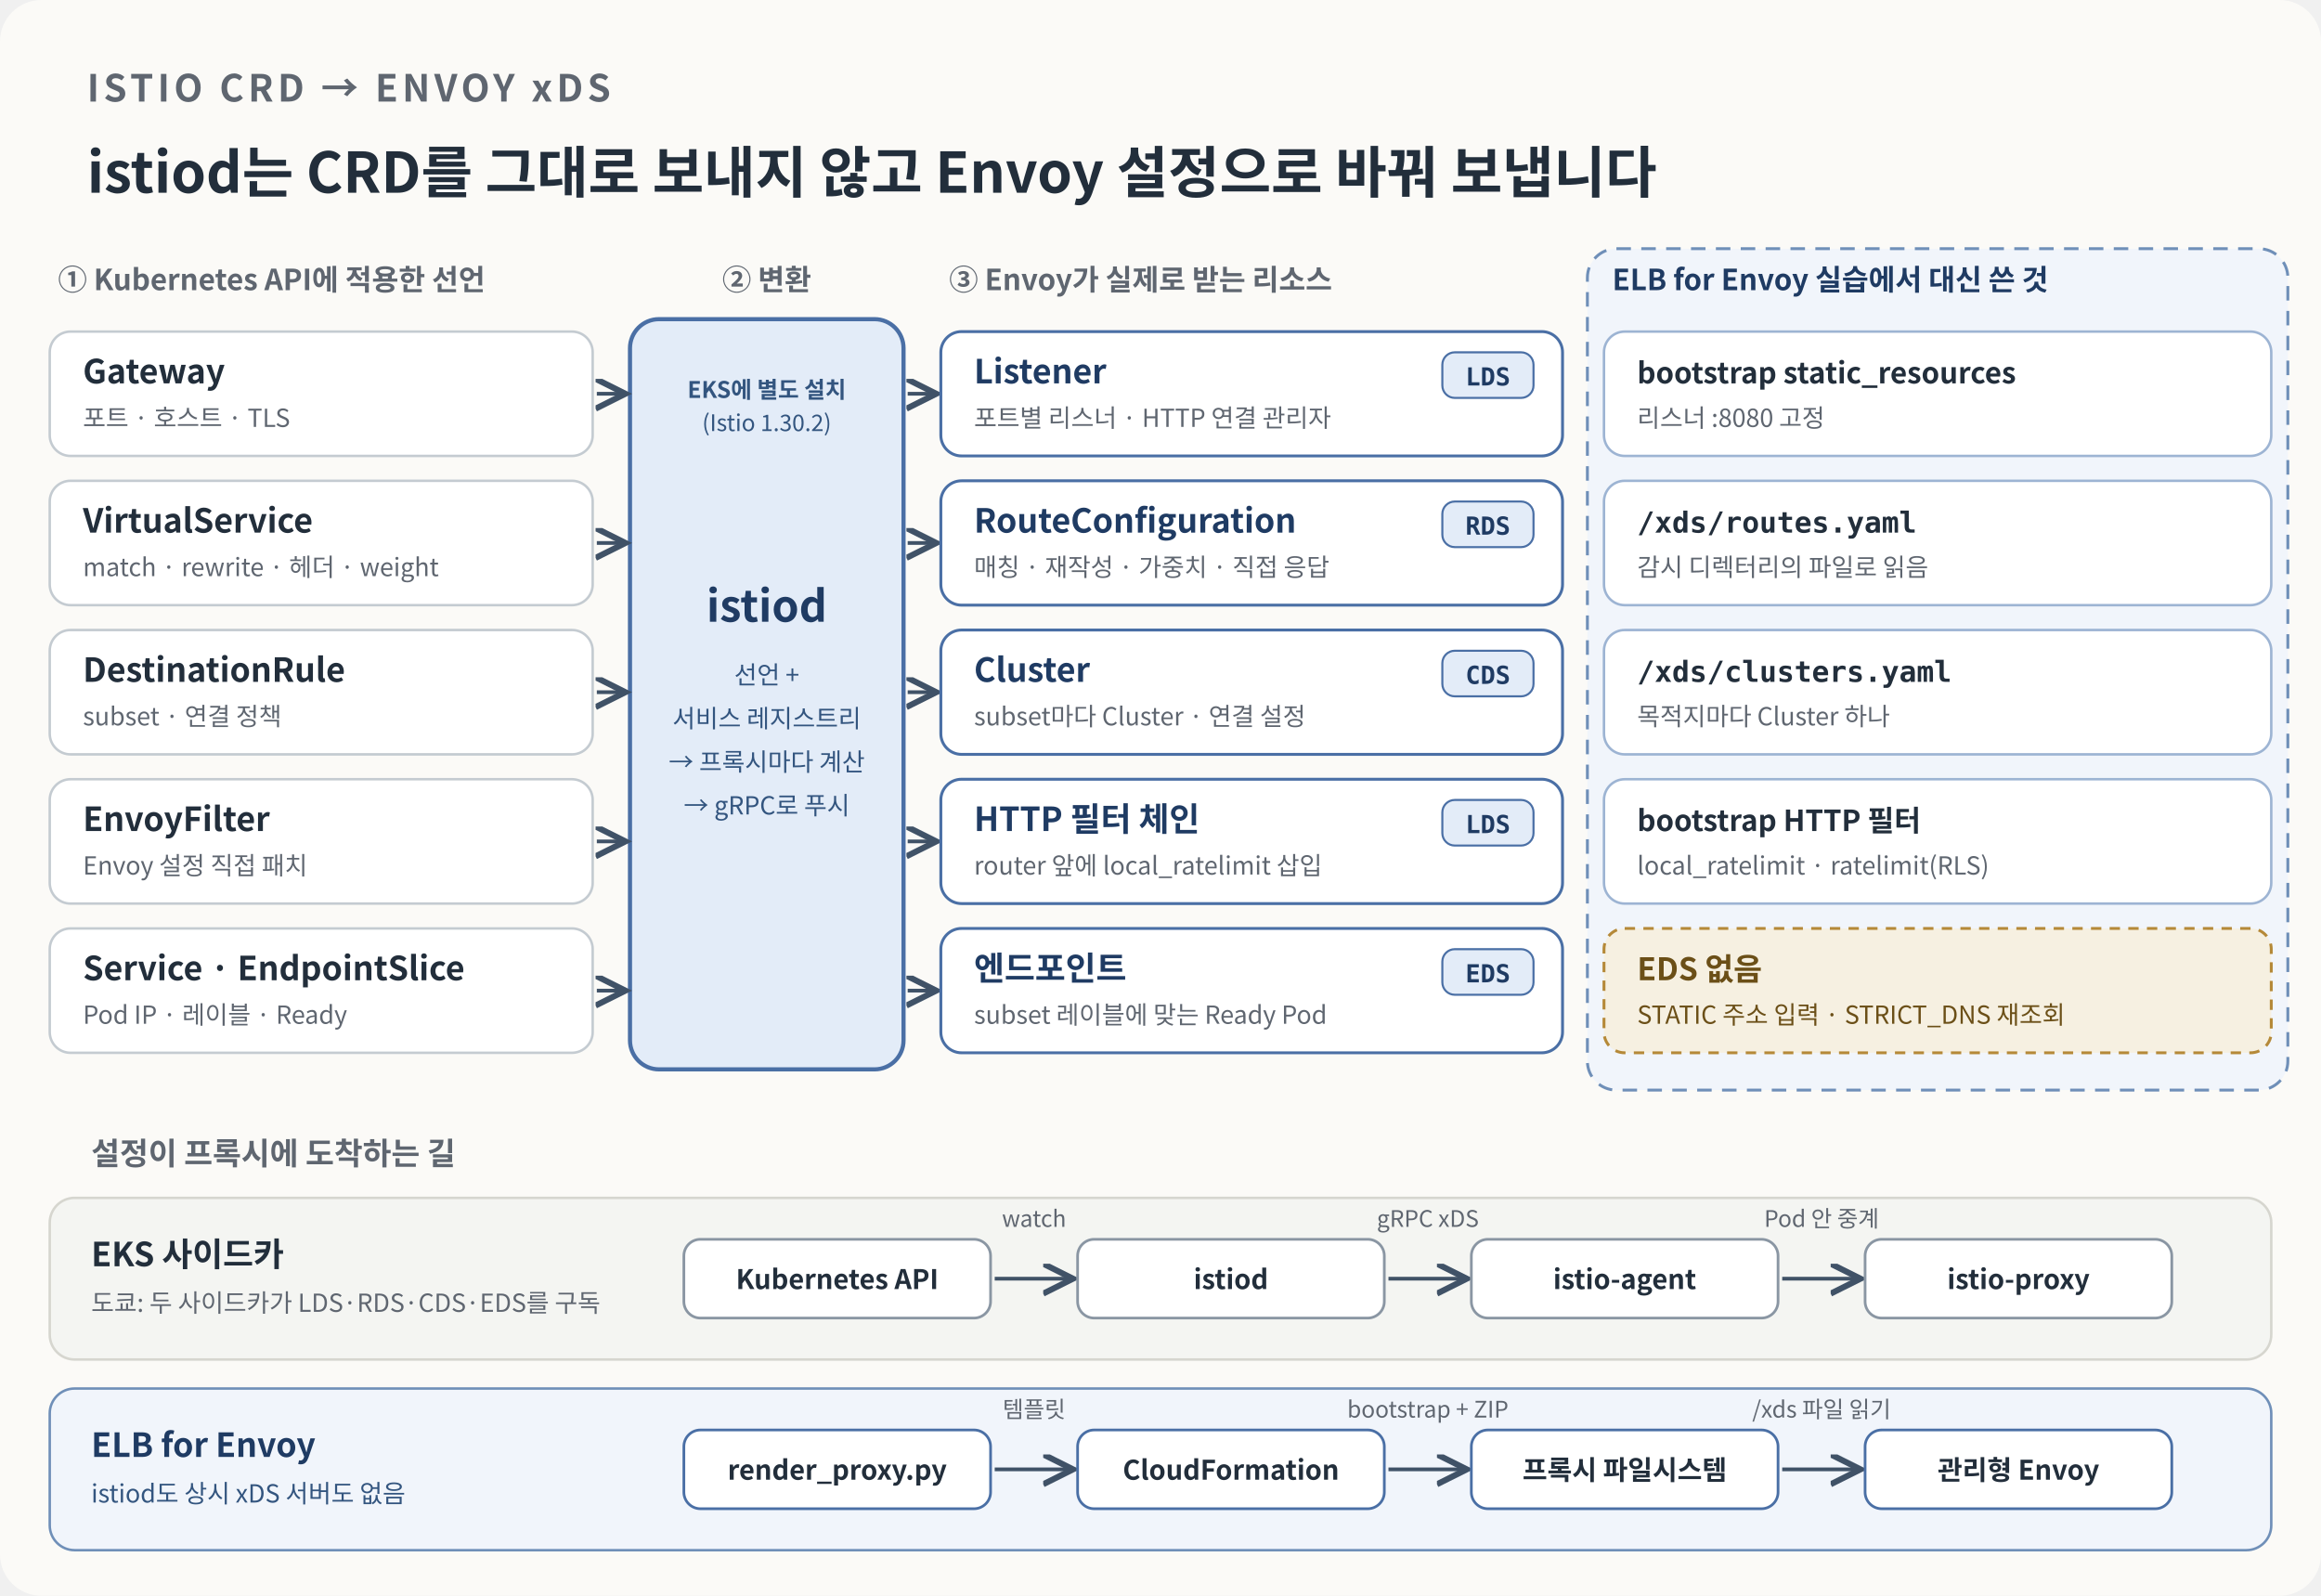
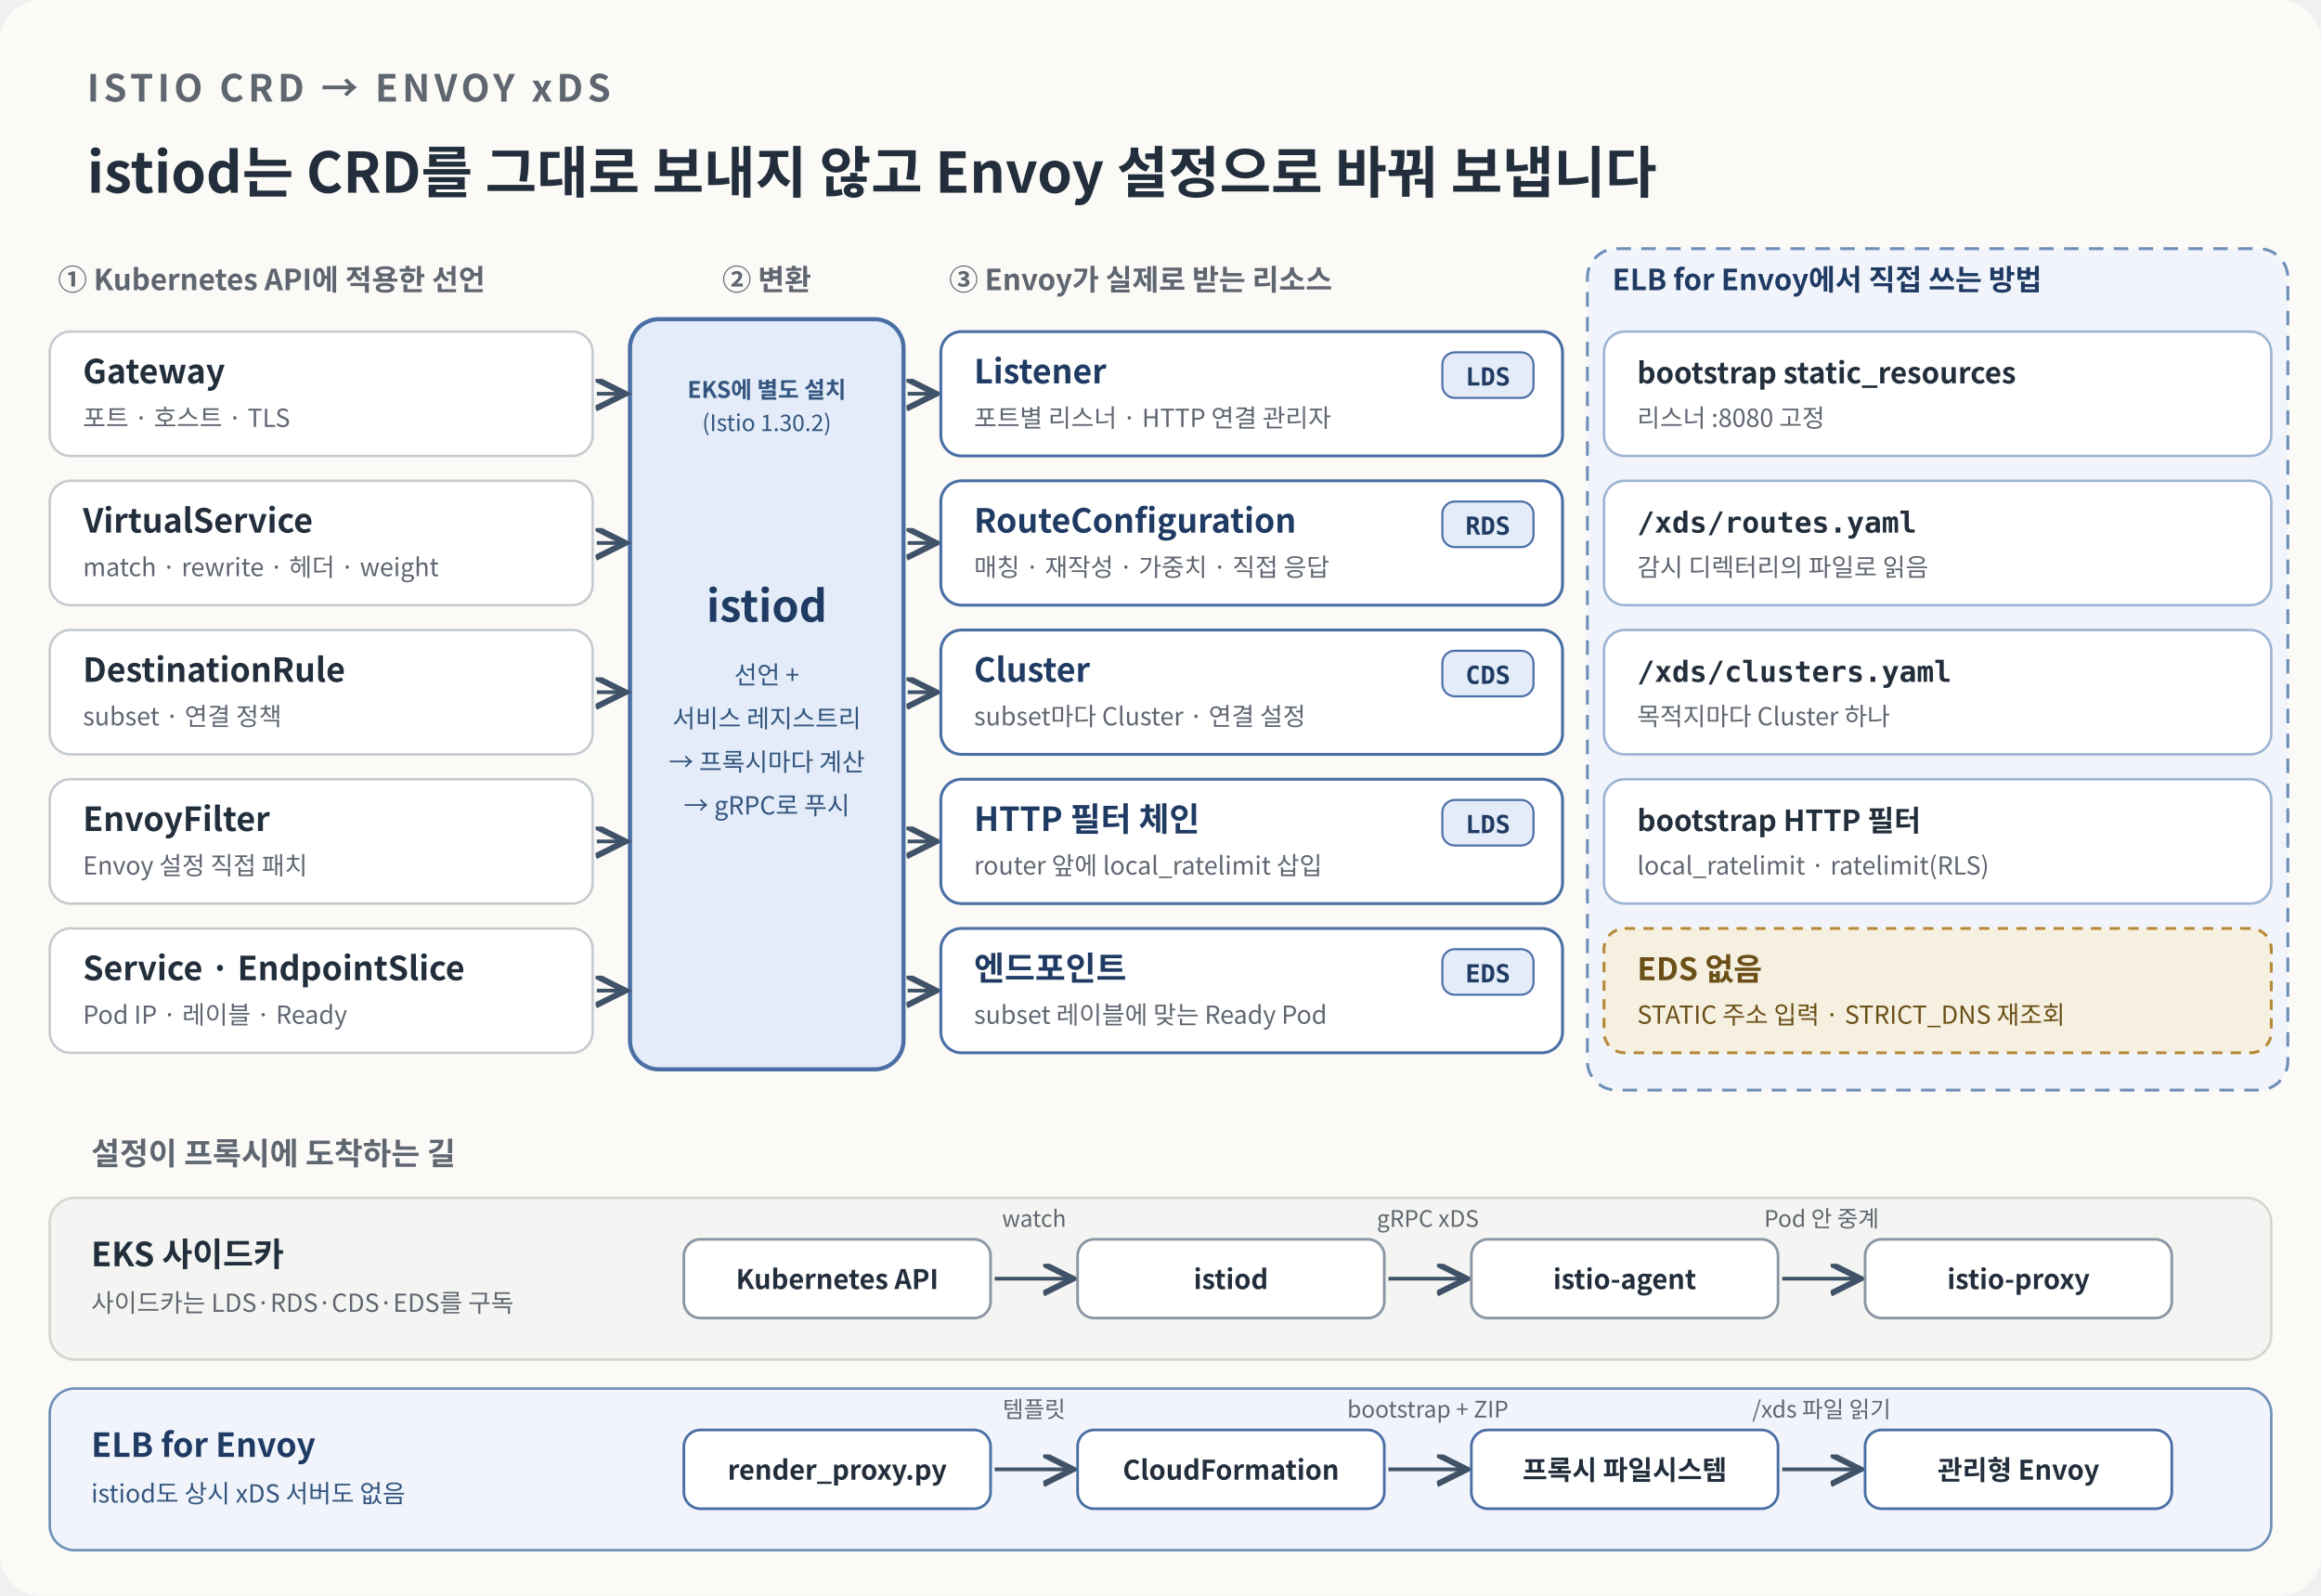
<svg xmlns="http://www.w3.org/2000/svg" width="1120" height="770" viewBox="0 0 1120 770" role="img" aria-labelledby="title desc">
  <defs>
    <marker id="arrow" markerWidth="10" markerHeight="10" refX="7" refY="4" orient="auto">
      <path d="M0 0 8 4 0 8" fill="none" stroke="#405267" stroke-width="1.6" />
    </marker>
    <marker id="arrow-ok" markerWidth="10" markerHeight="10" refX="7" refY="4" orient="auto">
      <path d="M0 0 8 4 0 8" fill="none" stroke="#4f8a68" stroke-width="1.6" />
    </marker>
    <marker id="arrow-bad" markerWidth="10" markerHeight="10" refX="7" refY="4" orient="auto">
      <path d="M0 0 8 4 0 8" fill="none" stroke="#b35a42" stroke-width="1.6" />
    </marker>
  </defs>
  <rect width="1120" height="770" rx="20" fill="#fbfaf7" />
  <g font-family="Noto Sans CJK KR, sans-serif">
    <text x="42" y="49" fill="#5f6670" font-size="18" font-weight="600" letter-spacing="2">ISTIO CRD → ENVOY xDS</text>
    <text x="42" y="93" fill="#222e3b" font-size="27" font-weight="700">istiod는 CRD를 그대로 보내지 않고 Envoy 설정으로 바꿔 보냅니다</text>
    <text x="28" y="140" fill="#5f6670" font-size="14" font-weight="700">① Kubernetes API에 적용한 선언</text>
    <text x="370.0" y="140" fill="#5f6670" font-size="14" font-weight="700" text-anchor="middle">② 변환</text>
    <text x="458" y="140" fill="#5f6670" font-size="14" font-weight="700">③ Envoy가 실제로 받는 리소스</text>
    <rect x="766" y="120" width="338" height="406" rx="14" fill="#f1f5fb" stroke="#6f8fb8" stroke-width="1.4" stroke-dasharray="7 5" />
-     <text x="778" y="140" fill="#1f3b63" font-size="14" font-weight="700">ELB for Envoy 실습에서 대신 쓴 것</text>
+     <text x="778" y="140" fill="#1f3b63" font-size="14" font-weight="700">ELB for Envoy에서 직접 쓰는 방법</text>
    <rect x="304" y="154" width="132" height="362" rx="14" fill="#e3ecf8" stroke="#4a6fa5" stroke-width="2" />
    <text x="370.0" y="300" fill="#1f3b63" font-size="21" font-weight="700" text-anchor="middle">istiod</text>
    <text x="370.0" y="330" fill="#33557f" font-size="12" text-anchor="middle">선언 +</text>
    <text x="370.0" y="351" fill="#33557f" font-size="12" text-anchor="middle">서비스 레지스트리</text>
    <text x="370.0" y="372" fill="#33557f" font-size="12" text-anchor="middle">→ 프록시마다 계산</text>
    <text x="370.0" y="393" fill="#33557f" font-size="12" text-anchor="middle">→ gRPC로 푸시</text>
    <text x="370.0" y="192" fill="#33557f" font-size="11" font-weight="600" text-anchor="middle">EKS에 별도 설치</text>
    <text x="370.0" y="208" fill="#33557f" font-size="11" text-anchor="middle">(Istio 1.30.2)</text>
    <rect x="24" y="160" width="262" height="60" rx="10" fill="#ffffff" stroke="#c4cbd1" stroke-width="1.2" />
    <text x="40" y="185" fill="#222e3b" font-size="16" font-weight="700">Gateway</text>
    <text x="40" y="206" fill="#5f6670" font-size="12">포트 · 호스트 · TLS</text>
    <path d="M288 190 L300 190" stroke="#405267" stroke-width="1.8" fill="none" marker-end="url(#arrow)" />
    <path d="M438 190 L450 190" stroke="#405267" stroke-width="1.8" fill="none" marker-end="url(#arrow)" />
    <rect x="454" y="160" width="300" height="60" rx="10" fill="#ffffff" stroke="#4a6fa5" stroke-width="1.4" />
    <text x="470" y="185" fill="#1f3b63" font-size="16" font-weight="700">Listener</text>
    <rect x="696" y="170" width="44" height="22" rx="6" fill="#e3ecf8" stroke="#4a6fa5" stroke-width="1" />
    <text x="718" y="186" fill="#1f3b63" font-size="12" font-weight="700" text-anchor="middle" font-family="Menlo, Consolas, monospace">LDS</text>
    <text x="470" y="206" fill="#5f6670" font-size="12">포트별 리스너 · HTTP 연결 관리자</text>
    <rect x="774" y="160" width="322" height="60" rx="10" fill="#ffffff" stroke="#9db4d3" stroke-width="1.2" />
    <text x="790" y="185" fill="#222e3b" font-size="14" font-weight="700">bootstrap static_resources</text>
    <text x="790" y="206" fill="#5f6670" font-size="12">리스너 :8080 고정</text>
    <rect x="24" y="232" width="262" height="60" rx="10" fill="#ffffff" stroke="#c4cbd1" stroke-width="1.2" />
    <text x="40" y="257" fill="#222e3b" font-size="16" font-weight="700">VirtualService</text>
    <text x="40" y="278" fill="#5f6670" font-size="12">match · rewrite · 헤더 · weight</text>
    <path d="M288 262 L300 262" stroke="#405267" stroke-width="1.8" fill="none" marker-end="url(#arrow)" />
    <path d="M438 262 L450 262" stroke="#405267" stroke-width="1.8" fill="none" marker-end="url(#arrow)" />
    <rect x="454" y="232" width="300" height="60" rx="10" fill="#ffffff" stroke="#4a6fa5" stroke-width="1.4" />
    <text x="470" y="257" fill="#1f3b63" font-size="16" font-weight="700">RouteConfiguration</text>
    <rect x="696" y="242" width="44" height="22" rx="6" fill="#e3ecf8" stroke="#4a6fa5" stroke-width="1" />
    <text x="718" y="258" fill="#1f3b63" font-size="12" font-weight="700" text-anchor="middle" font-family="Menlo, Consolas, monospace">RDS</text>
    <text x="470" y="278" fill="#5f6670" font-size="12">매칭 · 재작성 · 가중치 · 직접 응답</text>
    <rect x="774" y="232" width="322" height="60" rx="10" fill="#ffffff" stroke="#9db4d3" stroke-width="1.2" />
    <text x="790" y="257" fill="#222e3b" font-size="14" font-weight="700" font-family="Menlo, Consolas, monospace">/xds/routes.yaml</text>
    <text x="790" y="278" fill="#5f6670" font-size="12">감시 디렉터리의 파일로 읽음</text>
    <rect x="24" y="304" width="262" height="60" rx="10" fill="#ffffff" stroke="#c4cbd1" stroke-width="1.2" />
    <text x="40" y="329" fill="#222e3b" font-size="16" font-weight="700">DestinationRule</text>
    <text x="40" y="350" fill="#5f6670" font-size="12">subset · 연결 정책</text>
    <path d="M288 334 L300 334" stroke="#405267" stroke-width="1.8" fill="none" marker-end="url(#arrow)" />
    <path d="M438 334 L450 334" stroke="#405267" stroke-width="1.8" fill="none" marker-end="url(#arrow)" />
    <rect x="454" y="304" width="300" height="60" rx="10" fill="#ffffff" stroke="#4a6fa5" stroke-width="1.4" />
    <text x="470" y="329" fill="#1f3b63" font-size="16" font-weight="700">Cluster</text>
    <rect x="696" y="314" width="44" height="22" rx="6" fill="#e3ecf8" stroke="#4a6fa5" stroke-width="1" />
    <text x="718" y="330" fill="#1f3b63" font-size="12" font-weight="700" text-anchor="middle" font-family="Menlo, Consolas, monospace">CDS</text>
    <text x="470" y="350" fill="#5f6670" font-size="12">subset마다 Cluster · 연결 설정</text>
    <rect x="774" y="304" width="322" height="60" rx="10" fill="#ffffff" stroke="#9db4d3" stroke-width="1.2" />
    <text x="790" y="329" fill="#222e3b" font-size="14" font-weight="700" font-family="Menlo, Consolas, monospace">/xds/clusters.yaml</text>
    <text x="790" y="350" fill="#5f6670" font-size="12">목적지마다 Cluster 하나</text>
    <rect x="24" y="376" width="262" height="60" rx="10" fill="#ffffff" stroke="#c4cbd1" stroke-width="1.2" />
    <text x="40" y="401" fill="#222e3b" font-size="16" font-weight="700">EnvoyFilter</text>
    <text x="40" y="422" fill="#5f6670" font-size="12">Envoy 설정 직접 패치</text>
    <path d="M288 406 L300 406" stroke="#405267" stroke-width="1.8" fill="none" marker-end="url(#arrow)" />
    <path d="M438 406 L450 406" stroke="#405267" stroke-width="1.8" fill="none" marker-end="url(#arrow)" />
    <rect x="454" y="376" width="300" height="60" rx="10" fill="#ffffff" stroke="#4a6fa5" stroke-width="1.4" />
    <text x="470" y="401" fill="#1f3b63" font-size="16" font-weight="700">HTTP 필터 체인</text>
    <rect x="696" y="386" width="44" height="22" rx="6" fill="#e3ecf8" stroke="#4a6fa5" stroke-width="1" />
    <text x="718" y="402" fill="#1f3b63" font-size="12" font-weight="700" text-anchor="middle" font-family="Menlo, Consolas, monospace">LDS</text>
    <text x="470" y="422" fill="#5f6670" font-size="12">router 앞에 local_ratelimit 삽입</text>
    <rect x="774" y="376" width="322" height="60" rx="10" fill="#ffffff" stroke="#9db4d3" stroke-width="1.2" />
    <text x="790" y="401" fill="#222e3b" font-size="14" font-weight="700">bootstrap HTTP 필터</text>
    <text x="790" y="422" fill="#5f6670" font-size="12">local_ratelimit · ratelimit(RLS)</text>
    <rect x="24" y="448" width="262" height="60" rx="10" fill="#ffffff" stroke="#c4cbd1" stroke-width="1.2" />
    <text x="40" y="473" fill="#222e3b" font-size="16" font-weight="700">Service · EndpointSlice</text>
    <text x="40" y="494" fill="#5f6670" font-size="12">Pod IP · 레이블 · Ready</text>
    <path d="M288 478 L300 478" stroke="#405267" stroke-width="1.8" fill="none" marker-end="url(#arrow)" />
    <path d="M438 478 L450 478" stroke="#405267" stroke-width="1.8" fill="none" marker-end="url(#arrow)" />
    <rect x="454" y="448" width="300" height="60" rx="10" fill="#ffffff" stroke="#4a6fa5" stroke-width="1.4" />
    <text x="470" y="473" fill="#1f3b63" font-size="16" font-weight="700">엔드포인트</text>
    <rect x="696" y="458" width="44" height="22" rx="6" fill="#e3ecf8" stroke="#4a6fa5" stroke-width="1" />
    <text x="718" y="474" fill="#1f3b63" font-size="12" font-weight="700" text-anchor="middle" font-family="Menlo, Consolas, monospace">EDS</text>
    <text x="470" y="494" fill="#5f6670" font-size="12">subset 레이블에 맞는 Ready Pod</text>
    <rect x="774" y="448" width="322" height="60" rx="10" fill="#f6f0e1" stroke="#b58938" stroke-width="1.4" stroke-dasharray="5 4" />
    <text x="790" y="473" fill="#6b4f17" font-size="15" font-weight="700">EDS 없음</text>
    <text x="790" y="494" fill="#6b4f17" font-size="12">STATIC 주소 입력 · STRICT_DNS 재조회</text>
    <text x="44" y="562" fill="#5f6670" font-size="15" font-weight="700">설정이 프록시에 도착하는 길</text>
    <rect x="24" y="578" width="1072" height="78" rx="12" fill="#f4f5f2" stroke="#d6d6cf" stroke-width="1.2" />
    <text x="44" y="611" fill="#222e3b" font-size="16" font-weight="700">EKS 사이드카</text>
-     <text x="44" y="633" fill="#5f6670" font-size="12">도쿄: 두 사이드카가 LDS·RDS·CDS·EDS를 구독</text>
+     <text x="44" y="633" fill="#5f6670" font-size="12">사이드카는 LDS·RDS·CDS·EDS를 구독</text>
    <rect x="330" y="598" width="148" height="38" rx="8" fill="#ffffff" stroke="#8a96a3" stroke-width="1.3" />
    <text x="404.0" y="622" fill="#222e3b" font-size="13" font-weight="700" text-anchor="middle">Kubernetes API</text>
    <path d="M480 617 L516 617" stroke="#405267" stroke-width="1.8" fill="none" marker-end="url(#arrow)" />
    <text x="499.0" y="592" fill="#5f6670" font-size="11" text-anchor="middle">watch</text>
    <rect x="520" y="598" width="148" height="38" rx="8" fill="#ffffff" stroke="#8a96a3" stroke-width="1.3" />
    <text x="594.0" y="622" fill="#222e3b" font-size="13" font-weight="700" text-anchor="middle">istiod</text>
    <path d="M670 617 L706 617" stroke="#405267" stroke-width="1.8" fill="none" marker-end="url(#arrow)" />
    <text x="689.0" y="592" fill="#5f6670" font-size="11" text-anchor="middle">gRPC xDS</text>
    <rect x="710" y="598" width="148" height="38" rx="8" fill="#ffffff" stroke="#8a96a3" stroke-width="1.3" />
    <text x="784.0" y="622" fill="#222e3b" font-size="13" font-weight="700" text-anchor="middle">istio-agent</text>
    <path d="M860 617 L896 617" stroke="#405267" stroke-width="1.8" fill="none" marker-end="url(#arrow)" />
    <text x="879.0" y="592" fill="#5f6670" font-size="11" text-anchor="middle">Pod 안 중계</text>
    <rect x="900" y="598" width="148" height="38" rx="8" fill="#ffffff" stroke="#8a96a3" stroke-width="1.3" />
    <text x="974.0" y="622" fill="#222e3b" font-size="13" font-weight="700" text-anchor="middle">istio-proxy</text>
    <rect x="24" y="670" width="1072" height="78" rx="12" fill="#f1f5fb" stroke="#6f8fb8" stroke-width="1.2" />
    <text x="44" y="703" fill="#1f3b63" font-size="16" font-weight="700">ELB for Envoy</text>
    <text x="44" y="725" fill="#33557f" font-size="12">istiod도 상시 xDS 서버도 없음</text>
    <rect x="330" y="690" width="148" height="38" rx="8" fill="#ffffff" stroke="#4a6fa5" stroke-width="1.3" />
    <text x="404.0" y="714" fill="#222e3b" font-size="13" font-weight="700" text-anchor="middle">render_proxy.py</text>
    <path d="M480 709 L516 709" stroke="#405267" stroke-width="1.8" fill="none" marker-end="url(#arrow)" />
    <text x="499.0" y="684" fill="#5f6670" font-size="11" text-anchor="middle">템플릿</text>
    <rect x="520" y="690" width="148" height="38" rx="8" fill="#ffffff" stroke="#4a6fa5" stroke-width="1.3" />
    <text x="594.0" y="714" fill="#222e3b" font-size="13" font-weight="700" text-anchor="middle">CloudFormation</text>
    <path d="M670 709 L706 709" stroke="#405267" stroke-width="1.8" fill="none" marker-end="url(#arrow)" />
    <text x="689.0" y="684" fill="#5f6670" font-size="11" text-anchor="middle">bootstrap + ZIP</text>
    <rect x="710" y="690" width="148" height="38" rx="8" fill="#ffffff" stroke="#4a6fa5" stroke-width="1.3" />
    <text x="784.0" y="714" fill="#222e3b" font-size="13" font-weight="700" text-anchor="middle">프록시 파일시스템</text>
    <path d="M860 709 L896 709" stroke="#405267" stroke-width="1.8" fill="none" marker-end="url(#arrow)" />
    <text x="879.0" y="684" fill="#5f6670" font-size="11" text-anchor="middle">/xds 파일 읽기</text>
    <rect x="900" y="690" width="148" height="38" rx="8" fill="#ffffff" stroke="#4a6fa5" stroke-width="1.3" />
    <text x="974.0" y="714" fill="#222e3b" font-size="13" font-weight="700" text-anchor="middle">관리형 Envoy</text>
  </g>
</svg>
